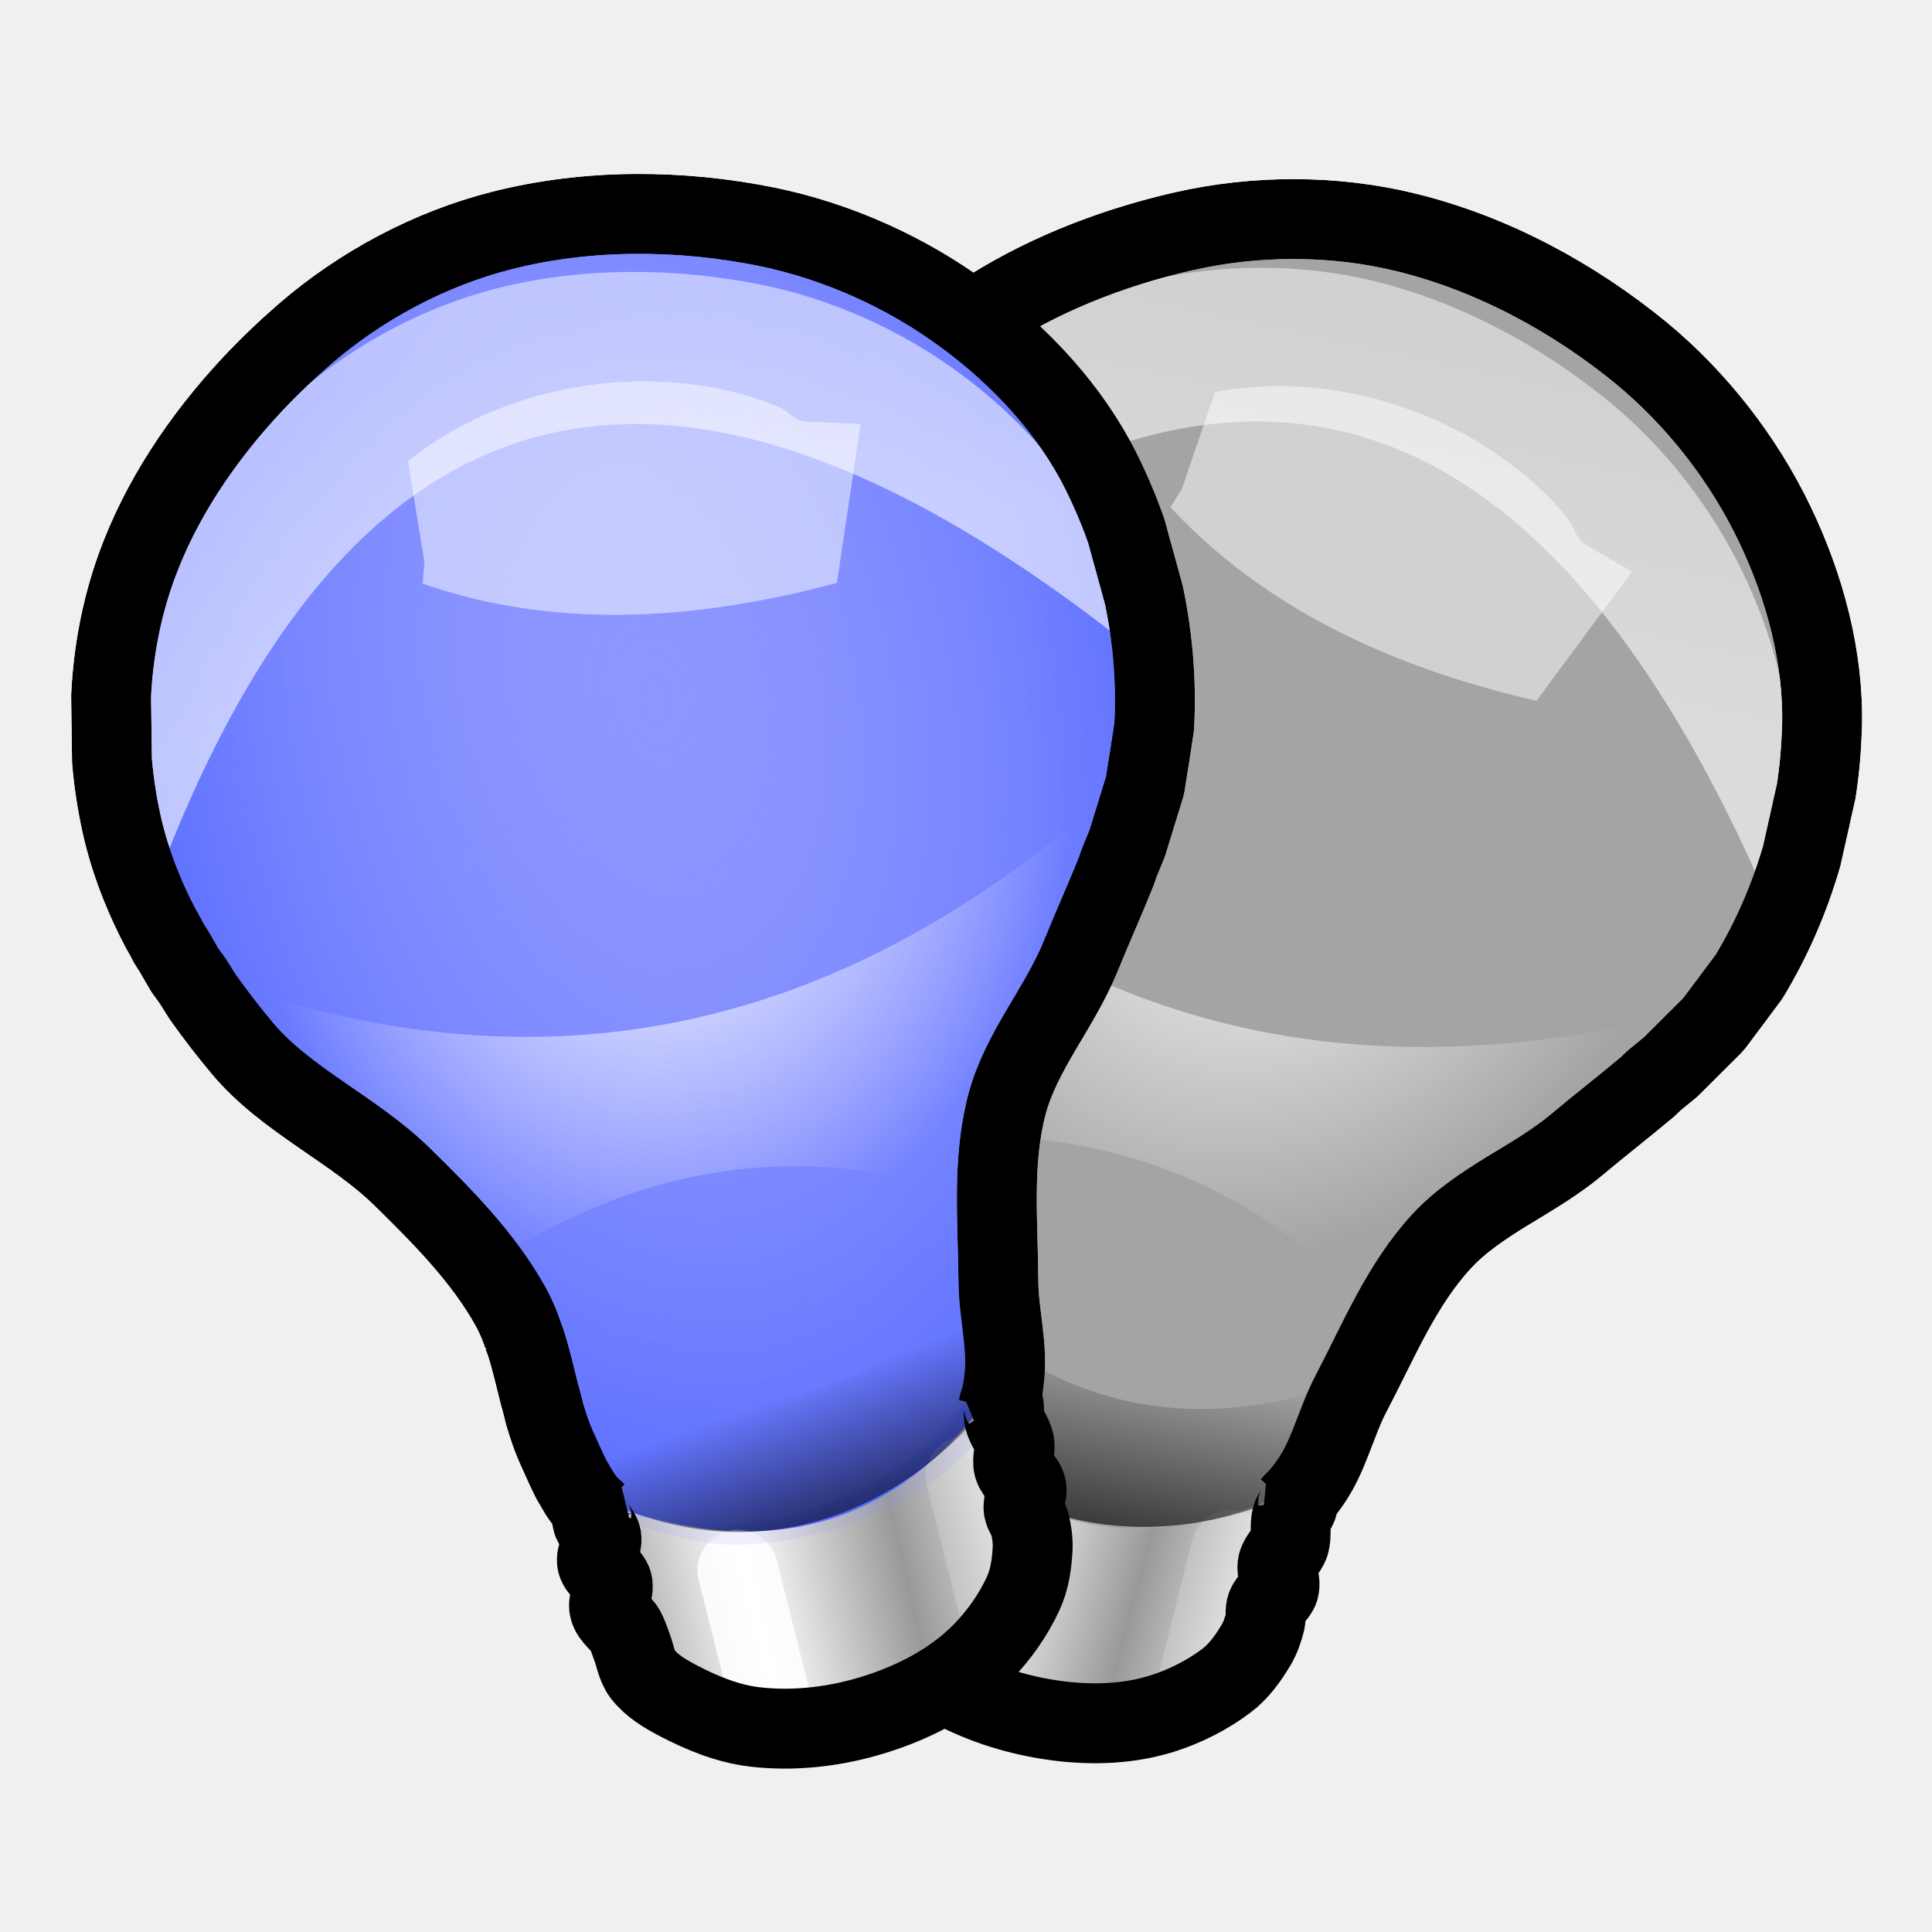
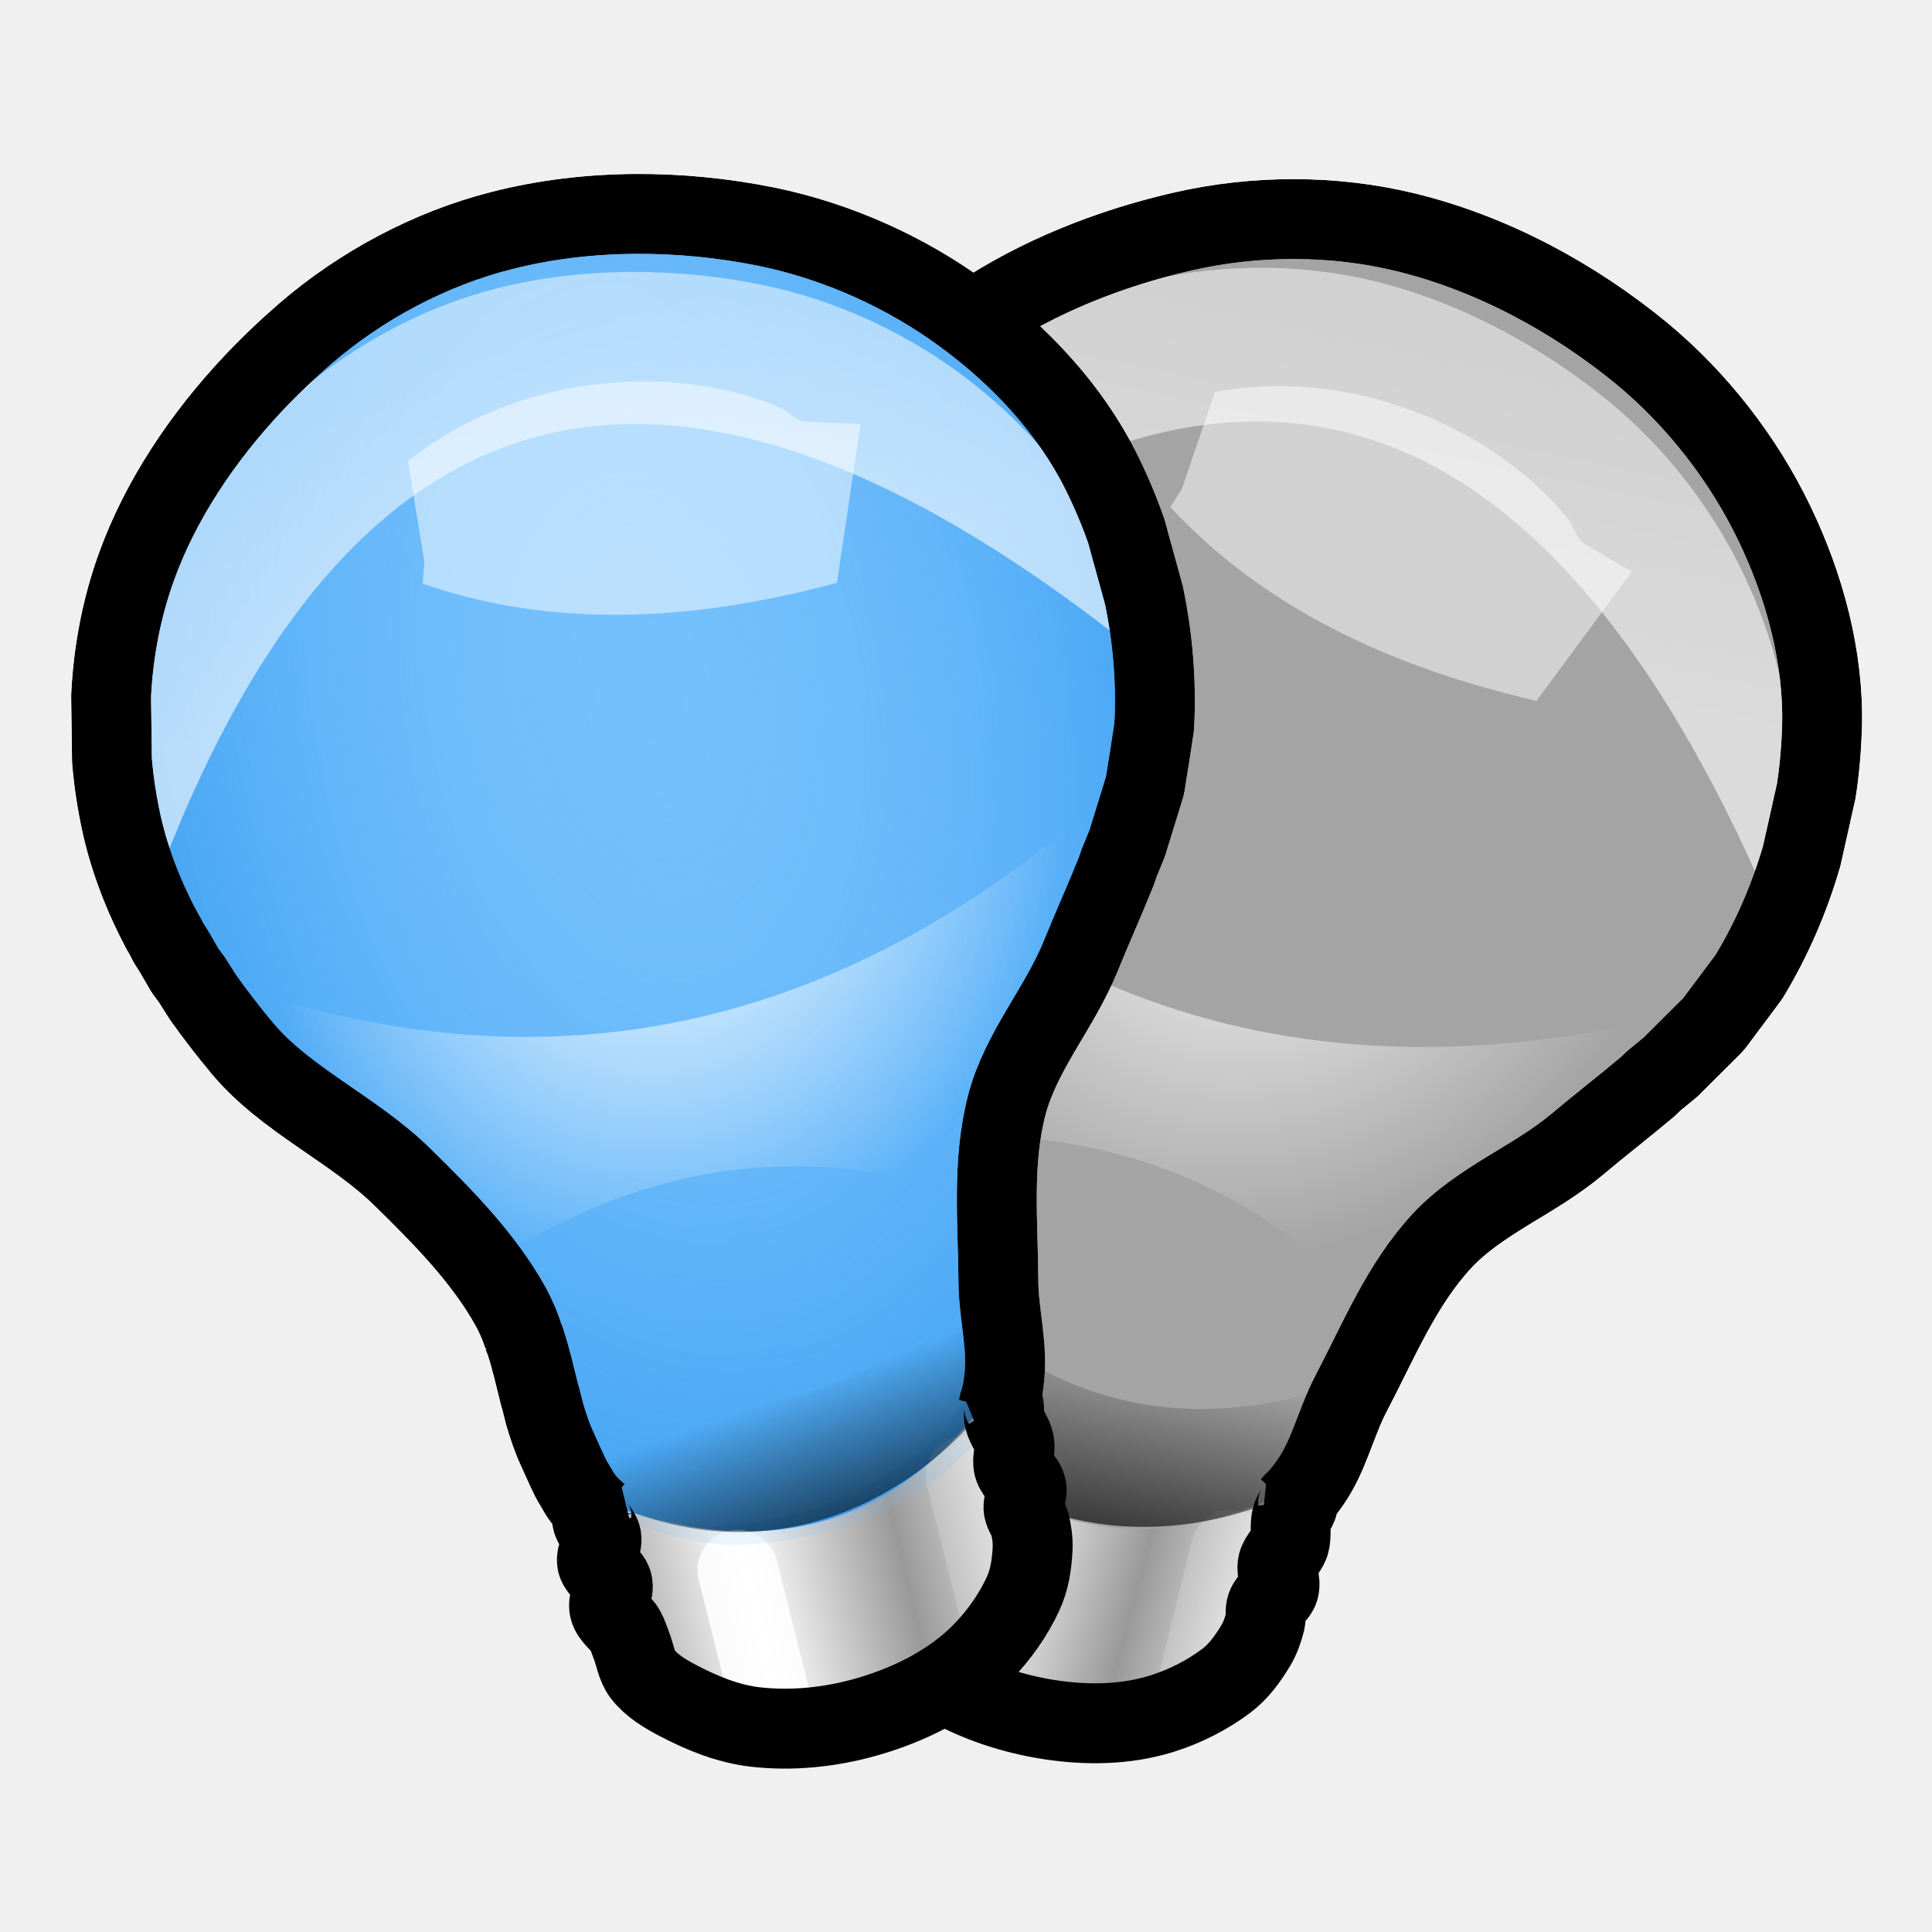
<svg xmlns="http://www.w3.org/2000/svg" fill="none" fill-rule="evenodd" stroke="black" stroke-width="0.501" stroke-linejoin="bevel" stroke-miterlimit="10" font-family="Times New Roman" font-size="16" style="font-variant-ligatures:none" version="1.1" overflow="visible" width="36pt" height="36pt" viewBox="0 -36 36 36">
  <defs>
    <linearGradient id="LinearGradient" gradientUnits="userSpaceOnUse" x1="0" y1="0" x2="6.96" y2="0" gradientTransform="translate(16.161 7.526) rotate(-15.38) skewX(0.268929) scale(0.5)" spreadMethod="reflect">
      <stop offset="0" stop-color="#000000" />
      <stop offset="0.1" stop-color="#101010" />
      <stop offset="0.2" stop-color="#2b2b2b" />
      <stop offset="0.3" stop-color="#5c5c5c" />
      <stop offset="0.4" stop-color="#adadad" />
      <stop offset="0.5" stop-color="#d1d1d1" />
      <stop offset="0.6" stop-color="#e3e3e3" />
      <stop offset="0.7" stop-color="#eeeeee" />
      <stop offset="0.8" stop-color="#f6f6f6" />
      <stop offset="0.9" stop-color="#fbfbfb" />
      <stop offset="1" stop-color="#ffffff" />
    </linearGradient>
    <linearGradient id="LinearGradient_1" gradientUnits="userSpaceOnUse" x1="0" y1="0" x2="6.967" y2="0" gradientTransform="translate(15.947 7.356) rotate(-15.3885) skewX(0.270122) scale(0.5)" spreadMethod="reflect">
      <stop offset="0" stop-color="#000000" />
      <stop offset="0.1" stop-color="#101010" />
      <stop offset="0.2" stop-color="#2b2b2b" />
      <stop offset="0.3" stop-color="#5c5c5c" />
      <stop offset="0.4" stop-color="#adadad" />
      <stop offset="0.5" stop-color="#d1d1d1" />
      <stop offset="0.6" stop-color="#e3e3e3" />
      <stop offset="0.7" stop-color="#eeeeee" />
      <stop offset="0.8" stop-color="#f6f6f6" />
      <stop offset="0.9" stop-color="#fbfbfb" />
      <stop offset="1" stop-color="#ffffff" />
    </linearGradient>
    <linearGradient id="LinearGradient_2" gradientUnits="userSpaceOnUse" x1="0" y1="0" x2="-5.576" y2="1.48" gradientTransform="translate(20.942 6.218) scale(0.5)" spreadMethod="reflect">
      <stop offset="0" stop-color="#999999" />
      <stop offset="1" stop-color="#ffffff" />
    </linearGradient>
    <radialGradient id="RadialGradient" gradientUnits="userSpaceOnUse" cx="0" cy="0" r="11.408" gradientTransform="translate(24.131 23.129) rotate(162.393) scale(1 1.6136)">
      <stop offset="0" stop-color="#ffffff" />
      <stop offset="1" stop-color="#000000" />
    </radialGradient>
    <radialGradient id="RadialGradient_1" gradientUnits="userSpaceOnUse" cx="0" cy="0" r="11.408" gradientTransform="translate(24.434 22.589) rotate(162.393) scale(1 1.6136)">
      <stop offset="0" stop-color="#ffffff" />
      <stop offset="1" stop-color="#000000" />
    </radialGradient>
    <linearGradient id="LinearGradient_3" gradientUnits="userSpaceOnUse" x1="0" y1="0" x2="0.579" y2="4.233" gradientTransform="translate(19.523 5.867)">
      <stop offset="0" stop-color="#ffffff" />
      <stop offset="1" stop-color="#000000" />
    </linearGradient>
    <radialGradient id="RadialGradient_2" gradientUnits="userSpaceOnUse" cx="0" cy="0" r="8.888" gradientTransform="translate(23.612 20.829) rotate(50.0384) scale(1 0.85441)">
      <stop offset="0" stop-color="#ffffff" />
      <stop offset="1" stop-color="#000000" />
    </radialGradient>
    <linearGradient id="LinearGradient_4" gradientUnits="userSpaceOnUse" x1="0" y1="0" x2="-1.147" y2="-5.377" gradientTransform="translate(25.637 29.599)">
      <stop offset="0" stop-color="#7f7f7f" />
      <stop offset="1" stop-color="#999999" />
    </linearGradient>
    <linearGradient id="LinearGradient_5" gradientUnits="userSpaceOnUse" x1="0" y1="0" x2="3.401" y2="0" gradientTransform="translate(19.476 7.971) rotate(74.3785) skewX(-0.28548)">
      <stop offset="0" stop-color="#ffffff" />
      <stop offset="1" stop-color="#000000" />
    </linearGradient>
    <linearGradient id="LinearGradient_6" gradientUnits="userSpaceOnUse" x1="0" y1="0" x2="6.961" y2="0" gradientTransform="translate(12.172 5.851) rotate(12.6288) skewX(0.283065) scale(0.5)" spreadMethod="reflect">
      <stop offset="0" stop-color="#000000" />
      <stop offset="0.1" stop-color="#101010" />
      <stop offset="0.2" stop-color="#2b2b2b" />
      <stop offset="0.3" stop-color="#5c5c5c" />
      <stop offset="0.4" stop-color="#adadad" />
      <stop offset="0.5" stop-color="#d1d1d1" />
      <stop offset="0.6" stop-color="#e3e3e3" />
      <stop offset="0.7" stop-color="#eeeeee" />
      <stop offset="0.8" stop-color="#f6f6f6" />
      <stop offset="0.9" stop-color="#fbfbfb" />
      <stop offset="1" stop-color="#ffffff" />
    </linearGradient>
    <linearGradient id="LinearGradient_7" gradientUnits="userSpaceOnUse" x1="0" y1="0" x2="6.969" y2="0" gradientTransform="translate(12.062 5.602) rotate(12.5886) skewX(0.255039) scale(0.5)" spreadMethod="reflect">
      <stop offset="0" stop-color="#000000" />
      <stop offset="0.1" stop-color="#101010" />
      <stop offset="0.2" stop-color="#2b2b2b" />
      <stop offset="0.3" stop-color="#5c5c5c" />
      <stop offset="0.4" stop-color="#adadad" />
      <stop offset="0.5" stop-color="#d1d1d1" />
      <stop offset="0.6" stop-color="#e3e3e3" />
      <stop offset="0.7" stop-color="#eeeeee" />
      <stop offset="0.8" stop-color="#f6f6f6" />
      <stop offset="0.9" stop-color="#fbfbfb" />
      <stop offset="1" stop-color="#ffffff" />
    </linearGradient>
    <linearGradient id="LinearGradient_8" gradientUnits="userSpaceOnUse" x1="0" y1="0" x2="-5.619" y2="-1.311" gradientTransform="translate(17.008 6.941) scale(0.5)" spreadMethod="reflect">
      <stop offset="0" stop-color="#999999" />
      <stop offset="1" stop-color="#ffffff" />
    </linearGradient>
    <linearGradient id="LinearGradient_9" gradientUnits="userSpaceOnUse" x1="0" y1="0" x2="-1.44" y2="4.933" gradientTransform="translate(15.921 5.966)">
      <stop offset="0" stop-color="#ffffff" />
      <stop offset="1" stop-color="#000000" />
    </linearGradient>
    <radialGradient id="RadialGradient_3" gradientUnits="userSpaceOnUse" cx="0" cy="0" r="8.888" gradientTransform="translate(12.505 21.095) rotate(78.0327) scale(1 0.854298)">
      <stop offset="0" stop-color="#ffffff" />
      <stop offset="1" stop-color="#000000" />
    </radialGradient>
    <linearGradient id="LinearGradient_10" gradientUnits="userSpaceOnUse" x1="0" y1="0" x2="1.511" y2="-5.286" gradientTransform="translate(10.177 29.789)">
      <stop offset="0" stop-color="#7f7f7f" />
      <stop offset="1" stop-color="#999999" />
    </linearGradient>
    <linearGradient id="LinearGradient_11" gradientUnits="userSpaceOnUse" x1="0" y1="0" x2="3.401" y2="0" gradientTransform="translate(14.89 7.802) rotate(102.377) skewX(-0.324188)">
      <stop offset="0" stop-color="#ffffff" />
      <stop offset="1" stop-color="#000000" />
    </linearGradient>
  </defs>
  <g id="Layer 1" transform="scale(1 -1)">
    <g transform="matrix(0.8829298 -0.4694934 0.4694662 0.8829529 2.862739 8.070205)">
      <path d="M 10.491,9.204 C 10.11,10.041 10.08,11.019 9.635,11.828 C 9.134,12.735 8.375,13.499 7.63,14.234 C 6.729,15.122 5.468,15.659 4.664,16.625 C 3.654,17.838 2.771,19.245 2.431,20.772 C 2.089,22.316 2.155,24.024 2.7,25.538 C 3.293,27.19 4.461,28.69 5.825,29.866 C 6.851,30.753 8.128,31.436 9.454,31.775 C 11.046,32.181 12.771,32.164 14.362,31.841 C 15.68,31.571 16.95,30.991 18.007,30.212 C 19.053,29.443 19.974,28.451 20.543,27.313 C 21.268,25.866 21.62,24.189 21.531,22.571 C 21.449,21.102 20.735,19.707 20.177,18.324 C 19.792,17.381 19.069,16.551 18.811,15.573 C 18.531,14.507 18.648,13.391 18.654,12.301 C 18.655,11.688 18.842,11.074 18.759,10.463 C 18.713,10.11 18.62,9.743 18.422,9.435 C 18.081,8.918 17.564,8.501 17.025,8.165 C 16.441,7.796 15.768,7.543 15.088,7.388 C 14.439,7.244 13.751,7.157 13.104,7.259 C 12.424,7.368 11.723,7.587 11.214,8.019 C 10.854,8.322 10.685,8.786 10.491,9.204 Z" fill="#a4a4a4" stroke="none" stroke-width="0" marker-start="none" marker-end="none" />
      <path d="M 12.48,5.065 C 12.988,4.914 13.253,4.713 13.673,4.652 C 14.347,4.551 15.059,4.591 15.731,4.742 C 16.36,4.889 16.967,5.162 17.507,5.51 C 17.885,5.751 18.221,6.055 18.496,6.399 C 18.692,6.639 18.795,6.8 18.954,7.2 C 18.984,7.279 19.1,7.175 19.129,7.116 C 19.222,6.938 19.081,6.71 18.998,6.525 C 18.848,6.193 18.622,5.888 18.352,5.636 C 17.996,5.311 17.56,5.056 17.106,4.873 C 16.298,4.544 15.419,4.315 14.549,4.288 C 14.041,4.27 13.527,4.351 13.055,4.522 C 12.86,4.592 12.717,4.663 12.523,4.842 C 12.449,4.907 12.381,5.097 12.48,5.065 Z" stroke="none" stroke-width="0" marker-start="none" marker-end="none" fill="url(#LinearGradient_6)" />
      <path d="M 12.372,4.814 C 12.88,4.662 13.144,4.459 13.564,4.399 C 14.239,4.3 14.954,4.339 15.628,4.488 C 16.257,4.637 16.86,4.912 17.402,5.258 C 17.784,5.502 18.122,5.804 18.396,6.149 C 18.588,6.388 18.695,6.551 18.854,6.95 C 18.881,7.031 19,6.925 19.031,6.869 C 19.12,6.685 18.982,6.458 18.894,6.274 C 18.745,5.942 18.523,5.637 18.253,5.387 C 17.896,5.06 17.457,4.802 17.003,4.622 C 16.192,4.291 15.312,4.066 14.443,4.036 C 13.933,4.014 13.419,4.1 12.949,4.266 C 12.751,4.339 12.612,4.412 12.414,4.591 C 12.339,4.655 12.27,4.844 12.372,4.814 Z" stroke="none" stroke-width="0" marker-start="none" marker-end="none" fill="url(#LinearGradient_7)" />
      <path d="M 18.43,5.318 C 18.322,5.214 18.215,5.117 18.099,5.018 C 17.568,4.59 16.909,4.29 16.239,4.103 C 15.575,3.916 14.861,3.843 14.178,3.919 C 13.673,3.981 13.189,4.18 12.753,4.412 C 12.5,4.541 12.251,4.689 12.083,4.91 C 11.97,5.061 11.95,5.261 11.877,5.439 C 11.838,5.537 11.81,5.634 11.76,5.727 C 11.68,5.871 11.502,5.968 11.465,6.13 C 11.424,6.283 11.564,6.452 11.522,6.608 C 11.482,6.758 11.273,6.833 11.239,6.984 C 11.2,7.137 11.344,7.301 11.317,7.46 C 11.293,7.58 11.163,7.668 11.144,7.784 C 11.135,7.837 11.125,7.9 11.133,7.954 L 11.148,7.99 L 11.09,8.044 C 11.019,8.12 10.958,8.205 10.901,8.289 C 14.234,6.868 16.909,7.473 18.828,10.39 C 18.817,10.302 18.802,10.213 18.783,10.123 L 18.753,10.004 L 18.801,9.982 C 18.86,9.893 18.807,9.764 18.832,9.667 C 18.872,9.51 18.994,9.379 19.02,9.22 C 19.044,9.075 18.971,8.928 19.01,8.785 C 19.048,8.642 19.219,8.539 19.246,8.387 C 19.272,8.256 19.176,8.123 19.198,7.987 C 19.205,7.894 19.281,7.817 19.305,7.726 C 19.346,7.573 19.37,7.41 19.36,7.25 C 19.346,6.965 19.308,6.669 19.18,6.401 C 18.999,6.014 18.743,5.642 18.43,5.318 Z M 18.716,9.854 L 18.753,10.004 L 18.749,10.01 L 18.716,9.854 Z M 11.217,7.926 L 11.15,7.994 L 11.148,7.99 L 11.217,7.926 Z" stroke="none" stroke-width="1.473" marker-start="none" marker-end="none" fill="url(#LinearGradient_8)" />
      <path d="M 14.615,4.074 L 13.922,6.831" fill="none" stroke-opacity="0.855" stroke="#ffffff" stroke-linecap="round" stroke-width="1.5" stroke-linejoin="round" fill-opacity="0.855" />
      <path d="M 18.866,5.826 L 18.174,8.582" fill="none" stroke-opacity="0.18" stroke="#ffffff" stroke-linecap="round" stroke-width="1.5" stroke-linejoin="round" fill-opacity="0.18" />
      <mask id="TranspMask_6">
        <rect x="-10%" y="-10%" width="120%" height="120%" fill="url(#LinearGradient_9)" stroke="none" />
      </mask>
      <path d="M 11.295,8.212 C 11.287,8.265 11.276,8.327 11.285,8.382 L 11.299,8.418 L 11.24,8.473 C 11.172,8.547 11.111,8.633 11.053,8.717 L 10.958,8.886 L 10.944,8.904 L 10.928,8.941 L 10.902,8.984 C 10.806,9.168 10.725,9.362 10.636,9.548 C 10.545,9.761 10.473,9.974 10.406,10.2 L 10.334,10.489 L 10.319,10.538 C 13.782,9.201 16.612,9.988 18.871,12.67 C 18.873,12.358 18.924,12.049 18.956,11.737 C 18.995,11.435 19.021,11.126 18.979,10.818 C 18.968,10.73 18.953,10.641 18.934,10.552 L 18.904,10.433 L 18.951,10.409 C 16.997,7.595 13.922,6.831 11.295,8.212 Z M 18.867,10.281 L 18.904,10.433 L 18.9,10.438 L 18.867,10.281 Z M 11.369,8.354 L 11.301,8.422 L 11.299,8.418 L 11.369,8.354 Z" stroke="none" fill="#000000" stroke-width="1.473" marker-start="none" marker-end="none" mask="url(#TranspMask_6)" />
      <mask id="TranspMask_7">
        <rect x="-10%" y="-10%" width="120%" height="120%" fill="url(#RadialGradient_3)" stroke="none" />
      </mask>
      <path d="M 8.999,12.346 C 8.6,12.836 8.146,13.288 7.695,13.731 C 6.791,14.622 5.517,15.166 4.706,16.137 C 4.454,16.442 4.206,16.761 3.975,17.084 L 3.773,17.404 L 3.636,17.586 L 3.439,17.929 L 3.328,18.105 L 3.283,18.197 C 10.348,15.276 16.447,16.948 21.718,22.13 L 21.622,21.499 L 21.622,21.499 L 21.599,21.355 L 21.548,21.034 L 21.545,21.017 L 21.214,19.958 L 21.065,19.598 L 21.011,19.429 C 20.793,18.901 20.564,18.374 20.35,17.856 C 20.16,17.379 19.879,16.929 19.612,16.48 C 19.349,16.029 19.103,15.577 18.973,15.087 C 18.846,14.602 19.234,13.44 18.787,13.612 C 15.245,14.978 12.004,14.412 8.999,12.346 Z" stroke="none" fill="#ffffff" stroke-width="1.473" marker-start="none" marker-end="none" mask="url(#TranspMask_7)" />
      <mask id="TranspMask_8">
        <rect x="-10%" y="-10%" width="120%" height="120%" fill="url(#LinearGradient_10)" stroke="none" />
      </mask>
      <path d="M 2.685,18.503 C 2.54,18.869 2.418,19.246 2.332,19.633 C 2.247,20.017 2.184,20.418 2.15,20.817 L 2.135,21.923 L 2.134,22.041 C 2.175,22.854 2.331,23.668 2.603,24.429 C 3.051,25.677 3.83,26.839 4.77,27.84 C 5.085,28.176 5.415,28.492 5.76,28.792 C 6.791,29.679 8.082,30.369 9.419,30.711 C 11.022,31.119 12.766,31.106 14.372,30.781 C 15.697,30.509 16.977,29.928 18.044,29.142 C 19.097,28.37 20.028,27.371 20.601,26.227 C 20.78,25.861 20.942,25.484 21.079,25.095 L 21.183,24.708 L 21.186,24.709 L 21.336,24.157 L 21.405,23.904 C 12.697,30.901 6.347,29.482 2.685,18.503 Z" stroke-opacity="0.498" stroke="none" fill="#ffffff" stroke-width="1.473" marker-start="none" marker-end="none" mask="url(#TranspMask_8)" />
      <path d="M 7.779,27.497 C 9.955,29.221 12.874,29.28 14.685,28.503 C 14.866,28.43 15.003,28.231 15.2,28.23 L 16.21,28.186 L 15.77,25.228 C 12.613,24.379 10.125,24.495 8.052,25.212 L 8.082,25.612 L 7.779,27.497 Z" stroke-opacity="0.498" fill="#ffffff" stroke="none" stroke-width="0" marker-start="none" marker-end="none" fill-opacity="0.498" />
      <mask id="TranspMask_9">
        <rect x="-10%" y="-10%" width="120%" height="120%" fill="url(#LinearGradient_11)" stroke="none" />
        <path d="M 18.485,5.305 C 18.38,5.199 18.272,5.1 18.156,5.006 C 17.624,4.576 16.964,4.275 16.298,4.089 C 15.634,3.903 14.923,3.83 14.241,3.91 C 13.736,3.968 13.256,4.166 12.814,4.398 C 12.566,4.526 12.314,4.678 12.148,4.895 C 12.033,5.048 12.011,5.246 11.941,5.427 C 11.905,5.519 11.874,5.619 11.824,5.714 C 11.744,5.856 11.569,5.953 11.532,6.114 C 11.49,6.265 11.628,6.436 11.586,6.59 C 11.547,6.74 11.341,6.816 11.304,6.968 C 11.267,7.121 11.406,7.285 11.38,7.442 C 11.358,7.563 11.23,7.647 11.21,7.767 C 11.199,7.82 11.191,7.879 11.2,7.935 L 11.214,7.972 L 11.155,8.028 C 11.085,8.103 11.024,8.184 10.968,8.268 L 10.87,8.443 L 10.855,8.46 L 10.839,8.493 L 10.815,8.538 C 10.72,8.722 10.639,8.916 10.554,9.1 C 10.458,9.309 10.386,9.531 10.32,9.753 L 10.25,10.039 L 10.232,10.09 C 10.145,10.429 10.07,10.772 9.963,11.098 L 9.915,11.218 L 9.92,11.216 L 9.843,11.423 C 9.799,11.528 9.75,11.633 9.693,11.735 C 9.188,12.648 8.427,13.417 7.675,14.154 C 6.769,15.046 5.499,15.586 4.689,16.556 C 4.436,16.861 4.19,17.18 3.958,17.505 L 3.756,17.824 L 3.621,18.007 L 3.425,18.346 L 3.314,18.523 L 3.266,18.618 L 3.171,18.786 C 3.031,19.051 2.904,19.323 2.796,19.597 C 2.649,19.965 2.529,20.341 2.443,20.724 C 2.357,21.114 2.296,21.512 2.262,21.915 L 2.246,23.016 L 2.245,23.132 C 2.287,23.948 2.441,24.76 2.715,25.519 C 3.163,26.764 3.938,27.925 4.877,28.925 C 5.191,29.26 5.522,29.576 5.865,29.872 C 6.899,30.764 8.185,31.453 9.521,31.792 C 11.124,32.201 12.863,32.187 14.465,31.863 C 15.79,31.59 17.071,31.009 18.134,30.227 C 19.187,29.454 20.116,28.455 20.688,27.313 C 20.869,26.946 21.031,26.57 21.165,26.182 L 21.27,25.795 L 21.271,25.797 L 21.422,25.246 L 21.492,24.991 C 21.66,24.186 21.726,23.359 21.68,22.548 L 21.583,21.913 L 21.582,21.913 L 21.56,21.769 L 21.511,21.45 L 21.505,21.432 L 21.18,20.377 L 21.028,20.013 L 20.973,19.847 C 20.759,19.316 20.523,18.794 20.314,18.274 C 20.12,17.798 19.843,17.351 19.576,16.902 C 19.314,16.454 19.066,15.999 18.937,15.507 C 18.656,14.435 18.773,13.312 18.779,12.216 C 18.779,11.908 18.827,11.6 18.862,11.292 C 18.899,10.985 18.924,10.676 18.883,10.369 C 18.873,10.279 18.857,10.19 18.839,10.1 L 18.81,9.988 L 18.858,9.959 C 18.914,9.872 18.861,9.746 18.887,9.648 C 18.926,9.49 19.045,9.359 19.077,9.2 C 19.099,9.059 19.029,8.908 19.063,8.767 C 19.102,8.619 19.267,8.519 19.301,8.366 C 19.326,8.239 19.232,8.105 19.25,7.971 C 19.26,7.878 19.335,7.799 19.36,7.709 C 19.399,7.554 19.423,7.393 19.416,7.235 C 19.4,6.947 19.363,6.653 19.237,6.387 C 19.054,5.995 18.795,5.625 18.485,5.305 Z M 18.768,9.835 L 18.81,9.988 L 18.805,9.991 L 18.768,9.835 Z M 11.285,7.908 L 11.214,7.977 L 11.214,7.972 L 11.285,7.908 Z" stroke-width="1.489" stroke="#ffffff" marker-start="none" marker-end="none" fill="none" />
      </mask>
      <path d="M 18.485,5.305 C 18.38,5.199 18.272,5.1 18.156,5.006 C 17.624,4.576 16.964,4.275 16.298,4.089 C 15.634,3.903 14.923,3.83 14.241,3.91 C 13.736,3.968 13.256,4.166 12.814,4.398 C 12.566,4.526 12.314,4.678 12.148,4.895 C 12.033,5.048 12.011,5.246 11.941,5.427 C 11.905,5.519 11.874,5.619 11.824,5.714 C 11.744,5.856 11.569,5.953 11.532,6.114 C 11.49,6.265 11.628,6.436 11.586,6.59 C 11.547,6.74 11.341,6.816 11.304,6.968 C 11.267,7.121 11.406,7.285 11.38,7.442 C 11.358,7.563 11.23,7.647 11.21,7.767 C 11.199,7.82 11.191,7.879 11.2,7.935 L 11.214,7.972 L 11.155,8.028 C 11.085,8.103 11.024,8.184 10.968,8.268 L 10.87,8.443 L 10.855,8.46 L 10.839,8.493 L 10.815,8.538 C 10.72,8.722 10.639,8.916 10.554,9.1 C 10.458,9.309 10.386,9.531 10.32,9.753 L 10.25,10.039 L 10.232,10.09 C 10.145,10.429 10.07,10.772 9.963,11.098 L 9.915,11.218 L 9.92,11.216 L 9.843,11.423 C 9.799,11.528 9.75,11.633 9.693,11.735 C 9.188,12.648 8.427,13.417 7.675,14.154 C 6.769,15.046 5.499,15.586 4.689,16.556 C 4.436,16.861 4.19,17.18 3.958,17.505 L 3.756,17.824 L 3.621,18.007 L 3.425,18.346 L 3.314,18.523 L 3.266,18.618 L 3.171,18.786 C 3.031,19.051 2.904,19.323 2.796,19.597 C 2.649,19.965 2.529,20.341 2.443,20.724 C 2.357,21.114 2.296,21.512 2.262,21.915 L 2.246,23.016 L 2.245,23.132 C 2.287,23.948 2.441,24.76 2.715,25.519 C 3.163,26.764 3.938,27.925 4.877,28.925 C 5.191,29.26 5.522,29.576 5.865,29.872 C 6.899,30.764 8.185,31.453 9.521,31.792 C 11.124,32.201 12.863,32.187 14.465,31.863 C 15.79,31.59 17.071,31.009 18.134,30.227 C 19.187,29.454 20.116,28.455 20.688,27.313 C 20.869,26.946 21.031,26.57 21.165,26.182 L 21.27,25.795 L 21.271,25.797 L 21.422,25.246 L 21.492,24.991 C 21.66,24.186 21.726,23.359 21.68,22.548 L 21.583,21.913 L 21.582,21.913 L 21.56,21.769 L 21.511,21.45 L 21.505,21.432 L 21.18,20.377 L 21.028,20.013 L 20.973,19.847 C 20.759,19.316 20.523,18.794 20.314,18.274 C 20.12,17.798 19.843,17.351 19.576,16.902 C 19.314,16.454 19.066,15.999 18.937,15.507 C 18.656,14.435 18.773,13.312 18.779,12.216 C 18.779,11.908 18.827,11.6 18.862,11.292 C 18.899,10.985 18.924,10.676 18.883,10.369 C 18.873,10.279 18.857,10.19 18.839,10.1 L 18.81,9.988 L 18.858,9.959 C 18.914,9.872 18.861,9.746 18.887,9.648 C 18.926,9.49 19.045,9.359 19.077,9.2 C 19.099,9.059 19.029,8.908 19.063,8.767 C 19.102,8.619 19.267,8.519 19.301,8.366 C 19.326,8.239 19.232,8.105 19.25,7.971 C 19.26,7.878 19.335,7.799 19.36,7.709 C 19.399,7.554 19.423,7.393 19.416,7.235 C 19.4,6.947 19.363,6.653 19.237,6.387 C 19.054,5.995 18.795,5.625 18.485,5.305 Z M 18.768,9.835 L 18.81,9.988 L 18.805,9.991 L 18.768,9.835 Z M 11.285,7.908 L 11.214,7.977 L 11.214,7.972 L 11.285,7.908 Z" stroke-width="1.489" stroke="#000000" marker-start="none" marker-end="none" mask="url(#TranspMask_9)" />
    </g>
    <g transform="matrix(0.8829558 0.469495 -0.4694678 0.8829327 1.261029 -8.46949)">
-       <path d="M 16.447,11.273 C 16.501,12.189 16.936,13.067 16.921,13.988 C 16.905,15.027 16.595,16.057 16.281,17.056 C 15.903,18.263 15.042,19.328 14.786,20.56 C 14.464,22.104 14.344,23.762 14.761,25.269 C 15.183,26.794 16.045,28.271 17.236,29.351 C 18.534,30.532 20.271,31.308 22.028,31.706 C 23.349,32.007 24.798,32.011 26.129,31.686 C 27.722,31.298 29.238,30.474 30.49,29.441 C 31.528,28.584 32.377,27.476 32.946,26.294 C 33.508,25.122 33.856,23.813 33.824,22.541 C 33.784,20.923 33.308,19.279 32.469,17.89 C 31.708,16.633 30.422,15.735 29.279,14.776 C 28.497,14.124 27.47,13.731 26.782,12.989 C 26.035,12.18 25.614,11.138 25.109,10.174 C 24.821,9.63 24.697,9.002 24.338,8.501 C 24.132,8.212 23.876,7.931 23.558,7.752 C 23.013,7.456 22.361,7.329 21.729,7.286 C 21.038,7.235 20.326,7.327 19.654,7.509 C 19.011,7.688 18.365,7.933 17.841,8.328 C 17.291,8.742 16.776,9.266 16.529,9.886 C 16.354,10.323 16.421,10.811 16.447,11.273 Z" fill="#4a60ff" stroke="none" stroke-width="0" marker-start="none" marker-end="none" />
+       <path d="M 16.447,11.273 C 16.501,12.189 16.936,13.067 16.921,13.988 C 16.905,15.027 16.595,16.057 16.281,17.056 C 15.903,18.263 15.042,19.328 14.786,20.56 C 14.464,22.104 14.344,23.762 14.761,25.269 C 15.183,26.794 16.045,28.271 17.236,29.351 C 18.534,30.532 20.271,31.308 22.028,31.706 C 23.349,32.007 24.798,32.011 26.129,31.686 C 27.722,31.298 29.238,30.474 30.49,29.441 C 31.528,28.584 32.377,27.476 32.946,26.294 C 33.508,25.122 33.856,23.813 33.824,22.541 C 33.784,20.923 33.308,19.279 32.469,17.89 C 31.708,16.633 30.422,15.735 29.279,14.776 C 28.497,14.124 27.47,13.731 26.782,12.989 C 26.035,12.18 25.614,11.138 25.109,10.174 C 24.821,9.63 24.697,9.002 24.338,8.501 C 24.132,8.212 23.876,7.931 23.558,7.752 C 23.013,7.456 22.361,7.329 21.729,7.286 C 21.038,7.235 20.326,7.327 19.654,7.509 C 19.011,7.688 18.365,7.933 17.841,8.328 C 17.291,8.742 16.776,9.266 16.529,9.886 C 16.354,10.323 16.421,10.811 16.447,11.273 Z" fill="#339af0" stroke="none" stroke-width="0" marker-start="none" marker-end="none" />
      <path d="M 16.063,6.688 C 16.441,6.315 16.58,6.014 16.923,5.762 C 17.472,5.358 18.118,5.058 18.782,4.876 C 19.407,4.71 20.071,4.667 20.711,4.72 C 21.157,4.756 21.597,4.867 22.002,5.04 C 22.287,5.16 22.453,5.253 22.782,5.534 C 22.846,5.587 22.899,5.442 22.898,5.377 C 22.895,5.176 22.664,5.04 22.503,4.916 C 22.216,4.694 21.874,4.531 21.516,4.435 C 21.048,4.315 20.545,4.294 20.058,4.345 C 19.19,4.435 18.307,4.646 17.525,5.03 C 17.068,5.253 16.653,5.565 16.316,5.937 C 16.176,6.092 16.084,6.221 15.996,6.471 C 15.962,6.562 15.99,6.763 16.063,6.688 Z" stroke="none" stroke-width="0" marker-start="none" marker-end="none" fill="url(#LinearGradient)" />
      <path d="M 15.849,6.517 C 16.228,6.145 16.365,5.84 16.708,5.59 C 17.257,5.186 17.907,4.885 18.571,4.699 C 19.196,4.536 19.859,4.495 20.5,4.547 C 20.951,4.582 21.391,4.691 21.796,4.868 C 22.078,4.987 22.247,5.082 22.575,5.358 C 22.638,5.418 22.693,5.268 22.693,5.204 C 22.687,5 22.458,4.864 22.293,4.743 C 22.008,4.52 21.667,4.355 21.312,4.261 C 20.842,4.14 20.334,4.118 19.849,4.173 C 18.977,4.261 18.095,4.477 17.313,4.856 C 16.854,5.077 16.439,5.395 16.102,5.761 C 15.963,5.919 15.872,6.05 15.783,6.299 C 15.746,6.391 15.775,6.59 15.849,6.517 Z" stroke="none" stroke-width="0" marker-start="none" marker-end="none" fill="url(#LinearGradient_1)" />
      <path d="M 21.435,4.117 C 21.292,4.076 21.151,4.041 21.001,4.009 C 20.332,3.879 19.609,3.924 18.93,4.073 C 18.257,4.22 17.591,4.49 17.024,4.878 C 16.608,5.17 16.275,5.572 15.998,5.983 C 15.835,6.215 15.684,6.463 15.64,6.738 C 15.611,6.923 15.687,7.109 15.708,7.301 C 15.72,7.405 15.739,7.505 15.738,7.61 C 15.735,7.775 15.623,7.942 15.667,8.104 C 15.703,8.259 15.905,8.341 15.941,8.499 C 15.976,8.653 15.828,8.814 15.869,8.964 C 15.906,9.117 16.11,9.194 16.161,9.348 C 16.198,9.465 16.123,9.602 16.16,9.715 C 16.179,9.766 16.199,9.826 16.231,9.87 L 16.26,9.896 L 16.234,9.97 C 16.207,10.07 16.194,10.174 16.183,10.276 C 18.458,7.456 21.104,6.734 24.168,8.409 C 24.117,8.336 24.063,8.265 24.003,8.194 L 23.921,8.103 L 23.952,8.061 C 23.963,7.955 23.855,7.867 23.833,7.768 C 23.793,7.611 23.841,7.439 23.788,7.286 C 23.74,7.146 23.608,7.049 23.576,6.906 C 23.542,6.761 23.643,6.592 23.597,6.443 C 23.558,6.317 23.411,6.243 23.367,6.115 C 23.329,6.028 23.361,5.924 23.34,5.833 C 23.304,5.678 23.248,5.523 23.163,5.386 C 23.018,5.142 22.847,4.899 22.608,4.721 C 22.264,4.465 21.864,4.256 21.435,4.117 Z M 23.817,7.988 L 23.921,8.103 L 23.92,8.11 L 23.817,7.988 Z M 16.292,9.806 L 16.264,9.898 L 16.26,9.896 L 16.292,9.806 Z" stroke="none" stroke-width="1.473" marker-start="none" marker-end="none" fill="url(#LinearGradient_2)" />
      <path d="M 17.483,4.81 L 18.166,7.57" fill="none" stroke-opacity="0.855" stroke="#ffffff" stroke-linecap="round" stroke-width="1.5" stroke-linejoin="round" fill-opacity="0.855" />
      <path d="M 22.059,4.361 L 22.741,7.12" fill="none" stroke-opacity="0.18" stroke="#ffffff" stroke-linecap="round" stroke-width="1.5" stroke-linejoin="round" fill-opacity="0.18" />
      <mask id="TranspMask">
        <rect x="-10%" y="-10%" width="120%" height="120%" fill="url(#RadialGradient)" stroke="none" />
      </mask>
-       <path d="M 16.144,11.815 C 16.199,12.731 16.634,13.608 16.619,14.529 C 16.601,15.567 16.293,16.597 15.979,17.597 C 15.601,18.803 14.74,19.869 14.483,21.1 C 14.162,22.644 14.042,24.301 14.457,25.809 C 14.882,27.334 15.741,28.811 16.933,29.891 C 18.232,31.071 19.968,31.848 21.724,32.247 C 23.046,32.548 24.494,32.551 25.825,32.225 C 27.42,31.838 28.937,31.014 30.188,29.981 C 31.226,29.124 32.075,28.016 32.643,26.833 C 33.206,25.662 33.554,24.354 33.522,23.082 C 33.481,21.465 33.005,19.821 32.167,18.431 C 31.406,17.173 30.12,16.276 28.977,15.317 C 28.194,14.664 27.168,14.272 26.479,13.53 C 25.732,12.721 25.313,11.679 24.806,10.715 C 24.519,10.171 24.394,9.543 24.035,9.042 C 23.828,8.753 23.574,8.472 23.256,8.293 C 22.711,7.998 22.06,7.87 21.426,7.827 C 20.737,7.776 20.024,7.868 19.352,8.05 C 18.71,8.228 18.062,8.474 17.538,8.87 C 16.99,9.284 16.473,9.807 16.226,10.426 C 16.05,10.863 16.118,11.352 16.144,11.815 Z" fill="#8c96ff" stroke="none" stroke-width="0" marker-start="none" marker-end="none" mask="url(#TranspMask)" />
+       <path d="M 16.144,11.815 C 16.199,12.731 16.634,13.608 16.619,14.529 C 16.601,15.567 16.293,16.597 15.979,17.597 C 15.601,18.803 14.74,19.869 14.483,21.1 C 14.162,22.644 14.042,24.301 14.457,25.809 C 14.882,27.334 15.741,28.811 16.933,29.891 C 18.232,31.071 19.968,31.848 21.724,32.247 C 23.046,32.548 24.494,32.551 25.825,32.225 C 27.42,31.838 28.937,31.014 30.188,29.981 C 31.226,29.124 32.075,28.016 32.643,26.833 C 33.206,25.662 33.554,24.354 33.522,23.082 C 33.481,21.465 33.005,19.821 32.167,18.431 C 31.406,17.173 30.12,16.276 28.977,15.317 C 28.194,14.664 27.168,14.272 26.479,13.53 C 25.732,12.721 25.313,11.679 24.806,10.715 C 24.519,10.171 24.394,9.543 24.035,9.042 C 23.828,8.753 23.574,8.472 23.256,8.293 C 22.711,7.998 22.06,7.87 21.426,7.827 C 20.737,7.776 20.024,7.868 19.352,8.05 C 18.71,8.228 18.062,8.474 17.538,8.87 C 16.99,9.284 16.473,9.807 16.226,10.426 C 16.05,10.863 16.118,11.352 16.144,11.815 Z" fill="#74c0fc" stroke="none" stroke-width="0" marker-start="none" marker-end="none" mask="url(#TranspMask)" />
      <mask id="TranspMask_1">
        <rect x="-10%" y="-10%" width="120%" height="120%" fill="url(#RadialGradient_1)" stroke="none" />
      </mask>
-       <path d="M 16.447,11.275 C 16.502,12.191 16.938,13.067 16.921,13.988 C 16.905,15.027 16.596,16.058 16.283,17.056 C 15.903,18.263 15.043,19.328 14.786,20.56 C 14.465,22.104 14.345,23.761 14.762,25.269 C 15.185,26.795 16.046,28.271 17.237,29.351 C 18.536,30.531 20.271,31.307 22.028,31.707 C 23.35,32.008 24.799,32.011 26.129,31.685 C 27.723,31.298 29.239,30.475 30.491,29.441 C 31.529,28.584 32.378,27.476 32.947,26.293 C 33.509,25.122 33.857,23.814 33.825,22.542 C 33.785,20.924 33.308,19.281 32.47,17.892 C 31.709,16.634 30.423,15.736 29.28,14.777 C 28.496,14.124 27.471,13.732 26.783,12.99 C 26.036,12.181 25.616,11.139 25.11,10.174 C 24.821,9.631 24.697,9.003 24.34,8.503 C 24.132,8.212 23.878,7.932 23.559,7.753 C 23.014,7.458 22.362,7.33 21.73,7.286 C 21.04,7.235 20.327,7.328 19.655,7.51 C 19.013,7.688 18.366,7.934 17.842,8.33 C 17.293,8.745 16.777,9.267 16.531,9.887 C 16.354,10.323 16.421,10.812 16.447,11.275 Z" fill="#8c96ff" stroke="none" stroke-width="0" marker-start="none" marker-end="none" mask="url(#TranspMask_1)" />
+       <path d="M 16.447,11.275 C 16.502,12.191 16.938,13.067 16.921,13.988 C 16.905,15.027 16.596,16.058 16.283,17.056 C 15.903,18.263 15.043,19.328 14.786,20.56 C 14.465,22.104 14.345,23.761 14.762,25.269 C 15.185,26.795 16.046,28.271 17.237,29.351 C 18.536,30.531 20.271,31.307 22.028,31.707 C 23.35,32.008 24.799,32.011 26.129,31.685 C 27.723,31.298 29.239,30.475 30.491,29.441 C 31.529,28.584 32.378,27.476 32.947,26.293 C 33.509,25.122 33.857,23.814 33.825,22.542 C 33.785,20.924 33.308,19.281 32.47,17.892 C 31.709,16.634 30.423,15.736 29.28,14.777 C 28.496,14.124 27.471,13.732 26.783,12.99 C 26.036,12.181 25.616,11.139 25.11,10.174 C 24.821,9.631 24.697,9.003 24.34,8.503 C 24.132,8.212 23.878,7.932 23.559,7.753 C 23.014,7.458 22.362,7.33 21.73,7.286 C 21.04,7.235 20.327,7.328 19.655,7.51 C 19.013,7.688 18.366,7.934 17.842,8.33 C 17.293,8.745 16.777,9.267 16.531,9.887 C 16.354,10.323 16.421,10.812 16.447,11.275 Z" fill="#74c0fc" stroke="none" stroke-width="0" marker-start="none" marker-end="none" mask="url(#TranspMask_1)" />
      <mask id="TranspMask_2">
        <rect x="-10%" y="-10%" width="120%" height="120%" fill="url(#LinearGradient_3)" stroke="none" />
      </mask>
      <path d="M 16.494,10.022 C 16.513,10.073 16.533,10.133 16.565,10.176 L 16.594,10.203 L 16.569,10.277 C 16.542,10.377 16.528,10.481 16.517,10.581 L 16.513,10.776 L 16.51,10.798 L 16.513,10.838 L 16.509,10.888 C 16.512,11.096 16.531,11.305 16.539,11.512 C 16.559,11.741 16.596,11.964 16.643,12.195 L 16.716,12.483 L 16.725,12.533 C 19.155,9.728 22.022,9.094 25.277,10.401 C 25.133,10.125 25.032,9.829 24.914,9.538 C 24.807,9.253 24.684,8.969 24.503,8.715 C 24.451,8.643 24.397,8.571 24.338,8.501 L 24.255,8.41 L 24.286,8.368 C 21.24,6.801 18.166,7.57 16.494,10.022 Z M 24.151,8.294 L 24.255,8.41 L 24.254,8.417 L 24.151,8.294 Z M 16.627,10.113 L 16.598,10.205 L 16.594,10.203 L 16.627,10.113 Z" stroke="none" fill="#000000" stroke-width="1.473" marker-start="none" marker-end="none" mask="url(#TranspMask_2)" />
      <mask id="TranspMask_3">
        <rect x="-10%" y="-10%" width="120%" height="120%" fill="url(#RadialGradient_2)" stroke="none" />
      </mask>
      <path d="M 16.409,14.75 C 16.285,15.369 16.097,15.983 15.908,16.586 C 15.526,17.797 14.657,18.874 14.397,20.113 C 14.318,20.5 14.249,20.897 14.197,21.292 L 14.168,21.669 L 14.134,21.895 L 14.12,22.288 L 14.105,22.496 L 14.108,22.6 C 18.976,16.703 25.145,15.319 32.232,17.418 L 31.85,16.906 L 31.85,16.906 L 31.762,16.79 L 31.568,16.531 L 31.556,16.517 L 30.767,15.737 L 30.466,15.488 L 30.34,15.364 C 29.899,15.001 29.449,14.644 29.017,14.286 C 28.624,13.954 28.167,13.689 27.718,13.419 C 27.276,13.143 26.846,12.859 26.502,12.487 C 26.161,12.12 25.957,10.912 25.645,11.272 C 23.159,14.141 20.032,15.164 16.409,14.75 Z" stroke="none" fill="#ffffff" stroke-width="1.473" marker-start="none" marker-end="none" mask="url(#TranspMask_3)" />
      <mask id="TranspMask_4">
        <rect x="-10%" y="-10%" width="120%" height="120%" fill="url(#LinearGradient_4)" stroke="none" />
      </mask>
      <path d="M 13.723,23.152 C 13.767,23.542 13.837,23.932 13.942,24.313 C 14.047,24.694 14.18,25.077 14.339,25.446 L 14.844,26.43 L 14.898,26.533 C 15.317,27.232 15.836,27.878 16.433,28.423 C 17.415,29.313 18.647,29.974 19.949,30.416 C 20.383,30.565 20.825,30.689 21.268,30.791 C 22.597,31.09 24.06,31.095 25.401,30.769 C 27.008,30.377 28.541,29.546 29.807,28.505 C 30.85,27.643 31.706,26.529 32.28,25.335 C 32.847,24.159 33.199,22.837 33.168,21.559 C 33.155,21.15 33.122,20.743 33.06,20.337 L 32.969,19.946 L 32.972,19.945 L 32.847,19.387 L 32.788,19.132 C 28.385,29.395 22.112,31.126 13.723,23.152 Z" stroke-opacity="0.498" stroke="none" fill="#ffffff" stroke-width="1.473" marker-start="none" marker-end="none" mask="url(#TranspMask_4)" />
      <path d="M 22.444,28.702 C 25.175,29.201 27.779,27.883 29.013,26.347 C 29.139,26.196 29.167,25.959 29.341,25.865 L 30.212,25.352 L 28.434,22.945 C 25.248,23.678 23.106,24.949 21.611,26.555 L 21.827,26.894 L 22.444,28.702 Z" stroke-opacity="0.498" fill="#ffffff" stroke="none" stroke-width="0" marker-start="none" marker-end="none" fill-opacity="0.498" />
      <mask id="TranspMask_5">
        <rect x="-10%" y="-10%" width="120%" height="120%" fill="url(#LinearGradient_5)" stroke="none" />
        <path d="M 21.478,4.08 C 21.335,4.037 21.194,3.998 21.047,3.971 C 20.376,3.841 19.653,3.885 18.976,4.033 C 18.302,4.18 17.64,4.45 17.076,4.84 C 16.658,5.129 16.327,5.53 16.045,5.942 C 15.886,6.173 15.736,6.423 15.69,6.694 C 15.661,6.881 15.735,7.068 15.757,7.26 C 15.77,7.358 15.79,7.461 15.788,7.567 C 15.785,7.731 15.676,7.899 15.717,8.059 C 15.754,8.211 15.954,8.297 15.99,8.454 C 16.026,8.605 15.88,8.768 15.917,8.92 C 15.958,9.071 16.157,9.151 16.209,9.303 C 16.246,9.42 16.172,9.553 16.209,9.669 C 16.226,9.72 16.246,9.778 16.281,9.822 L 16.31,9.849 L 16.285,9.924 C 16.258,10.025 16.242,10.125 16.234,10.226 L 16.226,10.426 L 16.223,10.448 L 16.223,10.484 L 16.222,10.535 C 16.226,10.742 16.246,10.952 16.257,11.155 C 16.27,11.384 16.31,11.613 16.357,11.84 L 16.428,12.127 L 16.437,12.179 C 16.521,12.52 16.615,12.858 16.673,13.196 L 16.687,13.325 L 16.691,13.32 L 16.72,13.538 C 16.73,13.653 16.736,13.768 16.735,13.884 C 16.717,14.928 16.406,15.964 16.088,16.968 C 15.707,18.18 14.84,19.256 14.58,20.492 C 14.498,20.878 14.431,21.276 14.379,21.673 L 14.351,22.047 L 14.318,22.273 L 14.304,22.666 L 14.288,22.874 L 14.291,22.981 L 14.286,23.172 C 14.287,23.472 14.303,23.772 14.335,24.065 C 14.378,24.458 14.449,24.848 14.553,25.226 C 14.66,25.609 14.792,25.991 14.952,26.363 L 15.455,27.341 L 15.509,27.444 C 15.928,28.146 16.446,28.79 17.044,29.332 C 18.025,30.221 19.253,30.88 20.553,31.325 C 20.985,31.472 21.426,31.595 21.87,31.697 C 23.2,31.998 24.659,32.004 25.999,31.675 C 27.606,31.284 29.134,30.455 30.396,29.417 C 31.439,28.553 32.297,27.439 32.868,26.248 C 33.436,25.074 33.787,23.754 33.755,22.477 C 33.744,22.069 33.709,21.66 33.646,21.255 L 33.556,20.864 L 33.558,20.865 L 33.433,20.307 L 33.375,20.05 C 33.145,19.261 32.816,18.5 32.395,17.803 L 32.012,17.289 L 32.011,17.29 L 31.923,17.173 L 31.729,16.915 L 31.716,16.902 L 30.933,16.123 L 30.63,15.871 L 30.501,15.751 C 30.064,15.383 29.611,15.033 29.181,14.673 C 28.787,14.343 28.331,14.079 27.888,13.808 C 27.444,13.535 27.012,13.249 26.667,12.875 C 25.915,12.061 25.491,11.015 24.982,10.044 C 24.838,9.773 24.736,9.478 24.622,9.19 C 24.51,8.901 24.387,8.616 24.206,8.364 C 24.157,8.29 24.1,8.218 24.042,8.147 L 23.963,8.063 L 23.992,8.016 C 24.001,7.911 23.895,7.825 23.872,7.726 C 23.833,7.568 23.876,7.396 23.829,7.243 C 23.784,7.106 23.648,7.007 23.614,6.866 C 23.578,6.717 23.679,6.55 23.636,6.4 C 23.598,6.275 23.451,6.202 23.404,6.076 C 23.371,5.987 23.4,5.883 23.379,5.791 C 23.342,5.637 23.287,5.484 23.206,5.345 C 23.058,5.099 22.885,4.858 22.649,4.682 C 22.305,4.422 21.903,4.217 21.478,4.08 Z M 23.855,7.947 L 23.963,8.063 L 23.96,8.068 L 23.855,7.947 Z M 16.341,9.759 L 16.313,9.853 L 16.31,9.849 L 16.341,9.759 Z" stroke-width="1.489" stroke="#ffffff" marker-start="none" marker-end="none" fill="none" />
      </mask>
      <path d="M 21.478,4.08 C 21.335,4.037 21.194,3.998 21.047,3.971 C 20.376,3.841 19.653,3.885 18.976,4.033 C 18.302,4.18 17.64,4.45 17.076,4.84 C 16.658,5.129 16.327,5.53 16.045,5.942 C 15.886,6.173 15.736,6.423 15.69,6.694 C 15.661,6.881 15.735,7.068 15.757,7.26 C 15.77,7.358 15.79,7.461 15.788,7.567 C 15.785,7.731 15.676,7.899 15.717,8.059 C 15.754,8.211 15.954,8.297 15.99,8.454 C 16.026,8.605 15.88,8.768 15.917,8.92 C 15.958,9.071 16.157,9.151 16.209,9.303 C 16.246,9.42 16.172,9.553 16.209,9.669 C 16.226,9.72 16.246,9.778 16.281,9.822 L 16.31,9.849 L 16.285,9.924 C 16.258,10.025 16.242,10.125 16.234,10.226 L 16.226,10.426 L 16.223,10.448 L 16.223,10.484 L 16.222,10.535 C 16.226,10.742 16.246,10.952 16.257,11.155 C 16.27,11.384 16.31,11.613 16.357,11.84 L 16.428,12.127 L 16.437,12.179 C 16.521,12.52 16.615,12.858 16.673,13.196 L 16.687,13.325 L 16.691,13.32 L 16.72,13.538 C 16.73,13.653 16.736,13.768 16.735,13.884 C 16.717,14.928 16.406,15.964 16.088,16.968 C 15.707,18.18 14.84,19.256 14.58,20.492 C 14.498,20.878 14.431,21.276 14.379,21.673 L 14.351,22.047 L 14.318,22.273 L 14.304,22.666 L 14.288,22.874 L 14.291,22.981 L 14.286,23.172 C 14.287,23.472 14.303,23.772 14.335,24.065 C 14.378,24.458 14.449,24.848 14.553,25.226 C 14.66,25.609 14.792,25.991 14.952,26.363 L 15.455,27.341 L 15.509,27.444 C 15.928,28.146 16.446,28.79 17.044,29.332 C 18.025,30.221 19.253,30.88 20.553,31.325 C 20.985,31.472 21.426,31.595 21.87,31.697 C 23.2,31.998 24.659,32.004 25.999,31.675 C 27.606,31.284 29.134,30.455 30.396,29.417 C 31.439,28.553 32.297,27.439 32.868,26.248 C 33.436,25.074 33.787,23.754 33.755,22.477 C 33.744,22.069 33.709,21.66 33.646,21.255 L 33.556,20.864 L 33.558,20.865 L 33.433,20.307 L 33.375,20.05 C 33.145,19.261 32.816,18.5 32.395,17.803 L 32.012,17.289 L 32.011,17.29 L 31.923,17.173 L 31.729,16.915 L 31.716,16.902 L 30.933,16.123 L 30.63,15.871 L 30.501,15.751 C 30.064,15.383 29.611,15.033 29.181,14.673 C 28.787,14.343 28.331,14.079 27.888,13.808 C 27.444,13.535 27.012,13.249 26.667,12.875 C 25.915,12.061 25.491,11.015 24.982,10.044 C 24.838,9.773 24.736,9.478 24.622,9.19 C 24.51,8.901 24.387,8.616 24.206,8.364 C 24.157,8.29 24.1,8.218 24.042,8.147 L 23.963,8.063 L 23.992,8.016 C 24.001,7.911 23.895,7.825 23.872,7.726 C 23.833,7.568 23.876,7.396 23.829,7.243 C 23.784,7.106 23.648,7.007 23.614,6.866 C 23.578,6.717 23.679,6.55 23.636,6.4 C 23.598,6.275 23.451,6.202 23.404,6.076 C 23.371,5.987 23.4,5.883 23.379,5.791 C 23.342,5.637 23.287,5.484 23.206,5.345 C 23.058,5.099 22.885,4.858 22.649,4.682 C 22.305,4.422 21.903,4.217 21.478,4.08 Z M 23.855,7.947 L 23.963,8.063 L 23.96,8.068 L 23.855,7.947 Z M 16.341,9.759 L 16.313,9.853 L 16.31,9.849 L 16.341,9.759 Z" stroke-width="1.489" stroke="#000000" marker-start="none" marker-end="none" mask="url(#TranspMask_5)" />
    </g>
  </g>
</svg>
